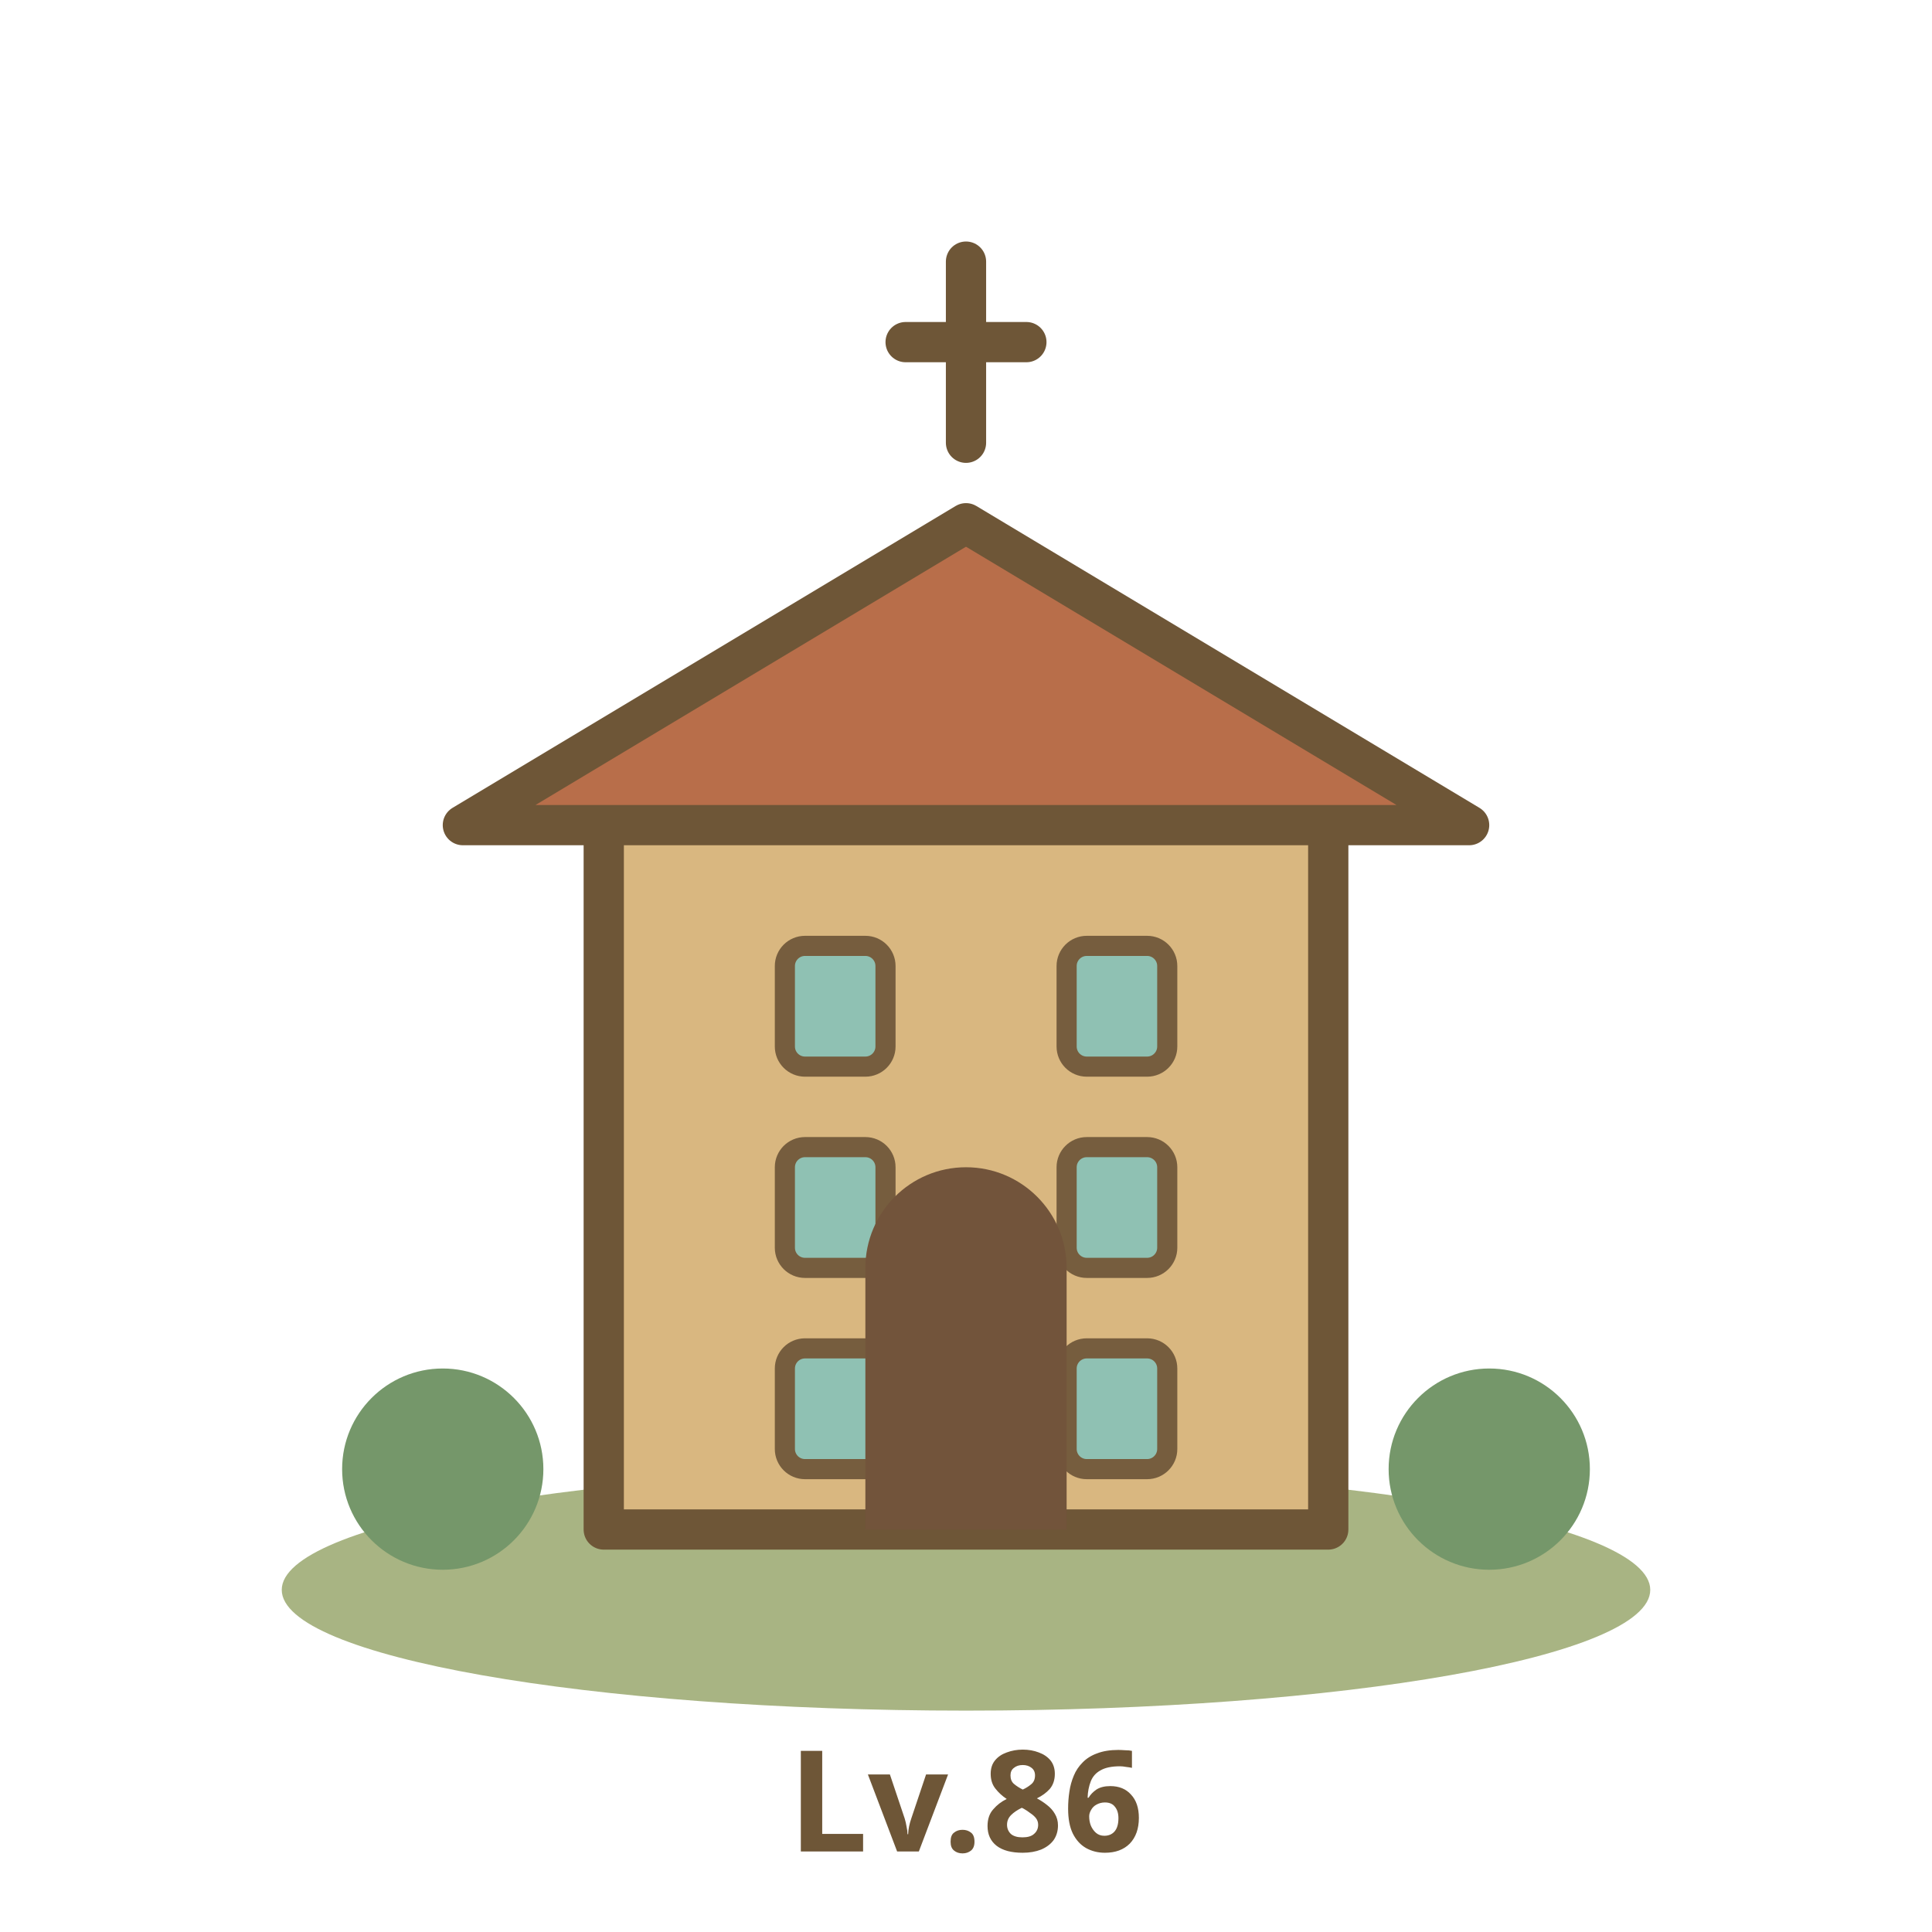
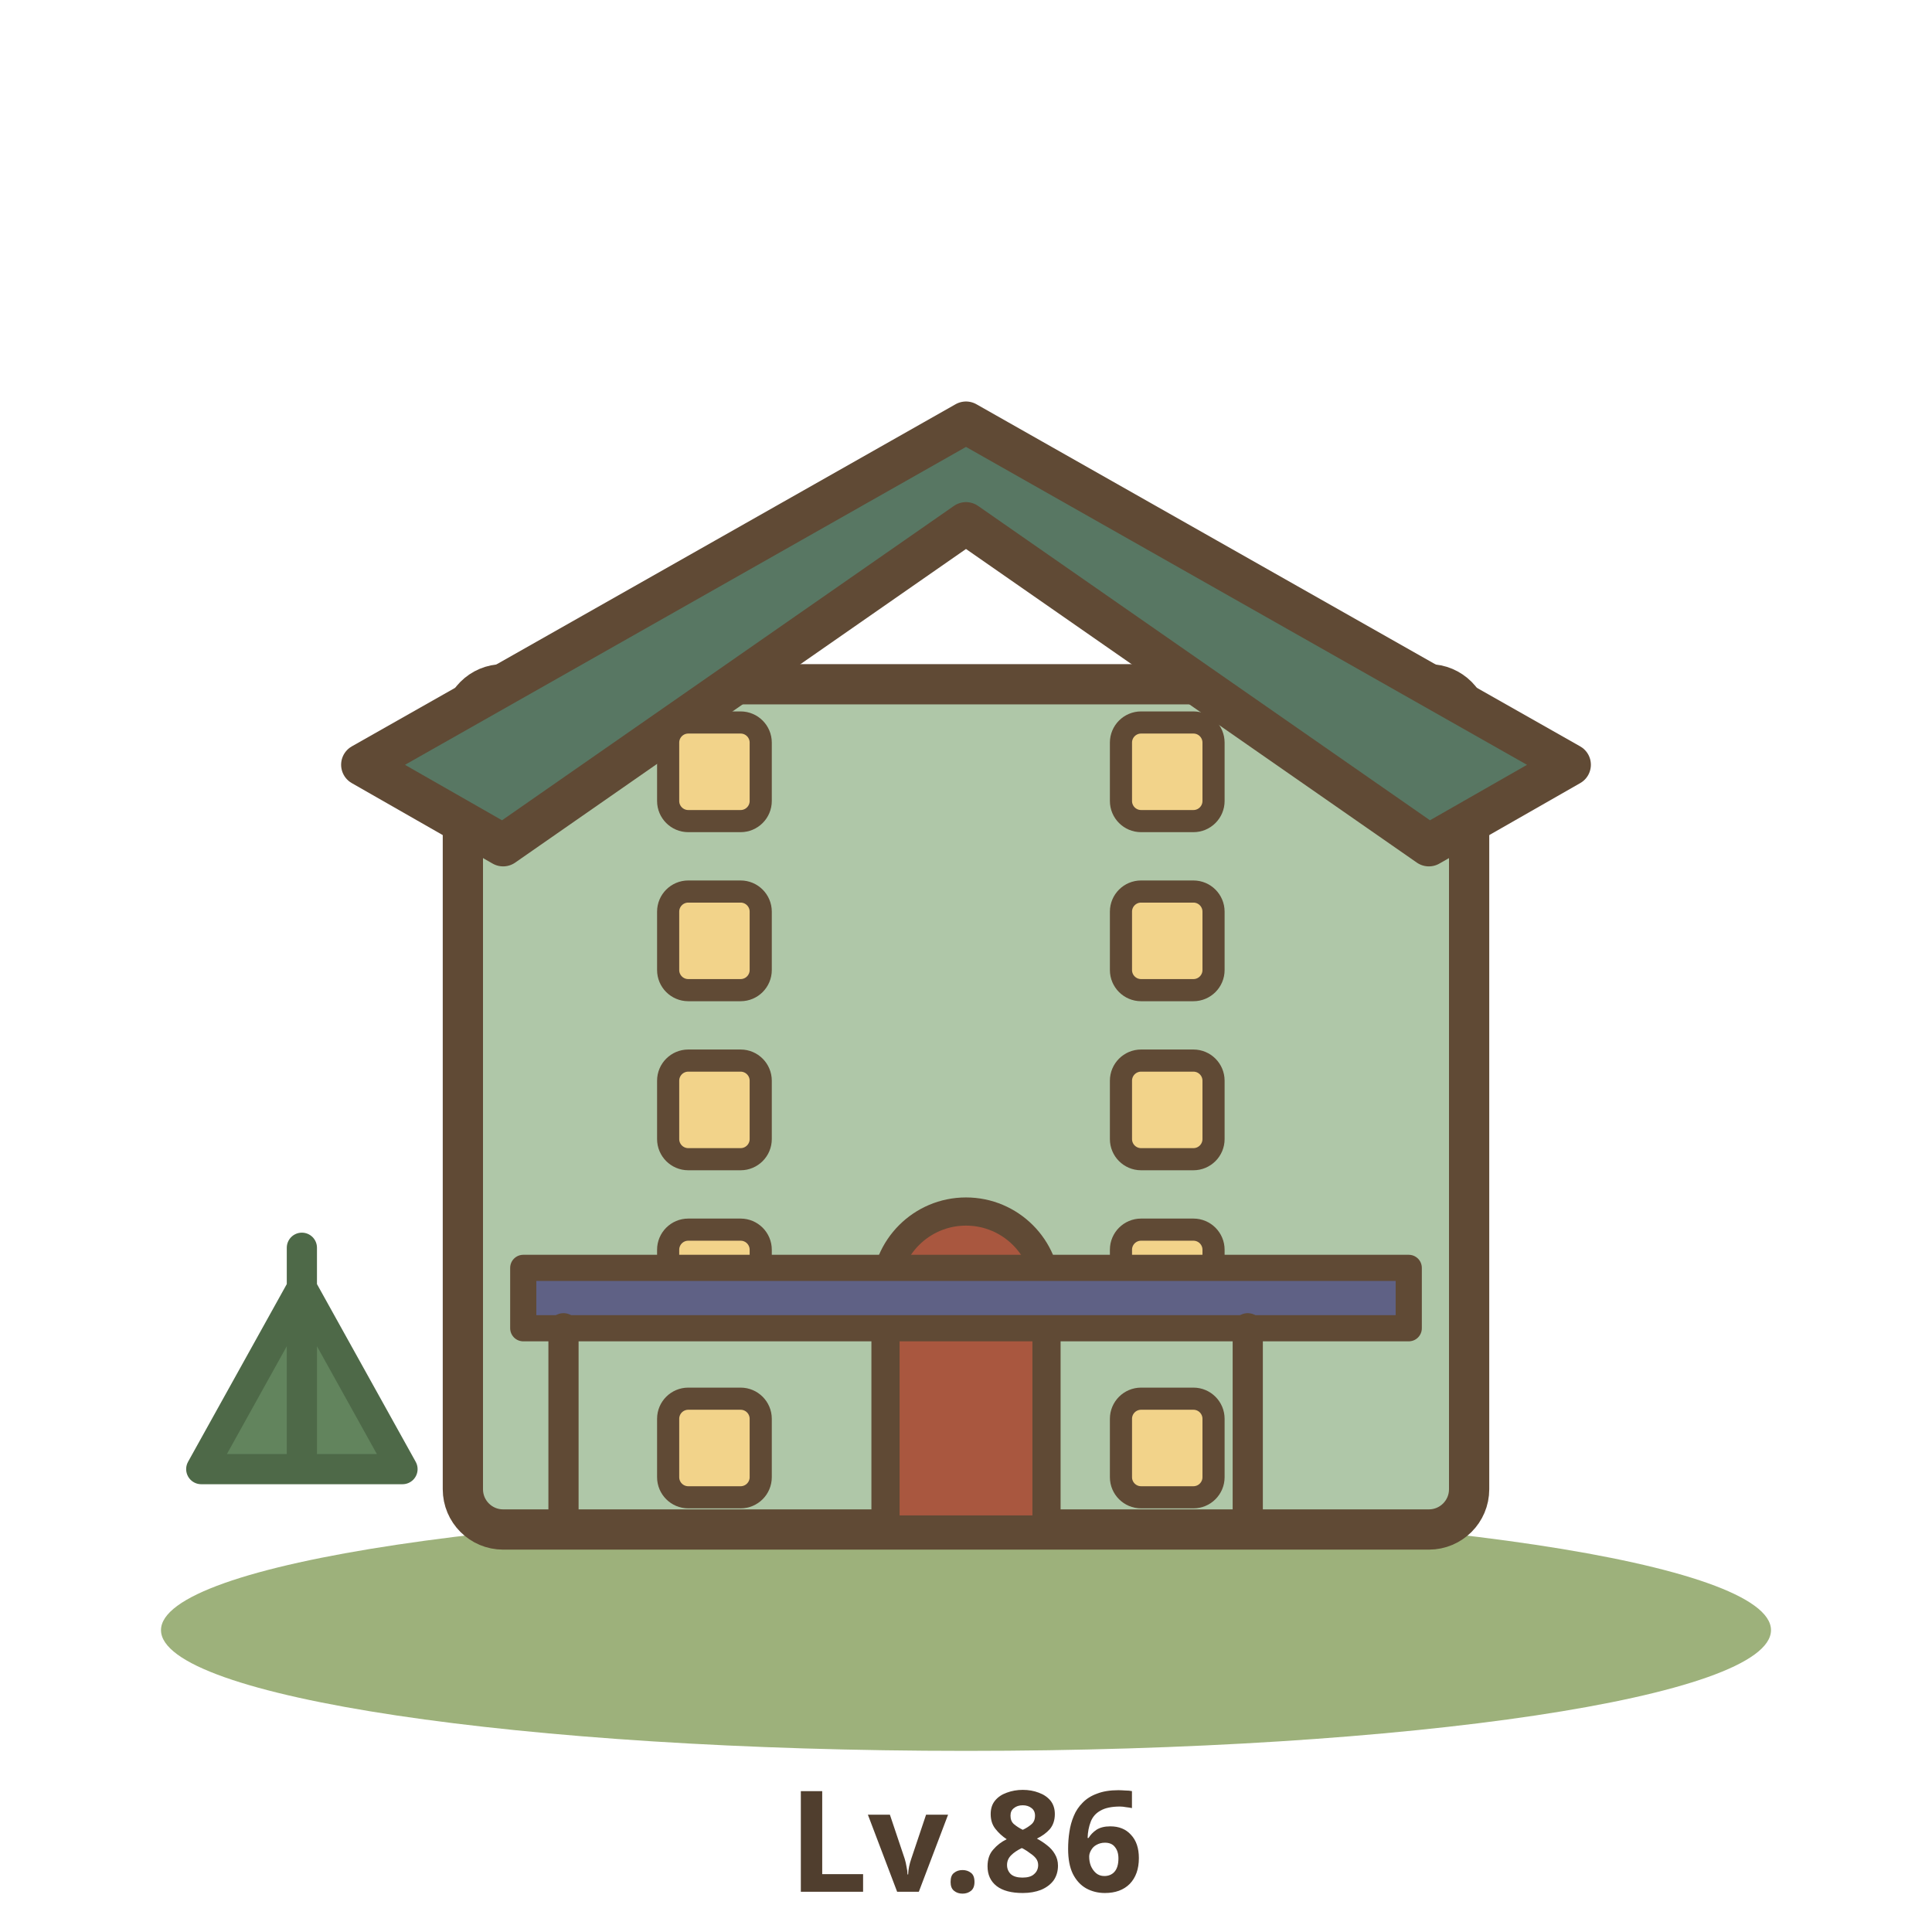
<svg xmlns="http://www.w3.org/2000/svg" width="96" height="96" viewBox="0 0 96 96">
  <g stroke-linecap="round" stroke-linejoin="round">
-     <ellipse cx="48" cy="79" rx="34" ry="6" fill="#A8B483" />
-     <path d="M30 40h36v36h-36Z" fill="#D9B780" stroke="#6E5637" stroke-width="2" />
-     <path d="M23 41 48 26 73 41Z" fill="#B86E4A" stroke="#6E5637" stroke-width="2" stroke-linejoin="round" />
-     <rect x="39" y="47" width="5" height="6" rx="1" fill="#8FC1B3" stroke="#765D3E" stroke-width="1" />
-     <rect x="53" y="47" width="5" height="6" rx="1" fill="#8FC1B3" stroke="#765D3E" stroke-width="1" />
-     <rect x="39" y="57" width="5" height="6" rx="1" fill="#8FC1B3" stroke="#765D3E" stroke-width="1" />
-     <rect x="53" y="57" width="5" height="6" rx="1" fill="#8FC1B3" stroke="#765D3E" stroke-width="1" />
-     <rect x="39" y="67" width="5" height="6" rx="1" fill="#8FC1B3" stroke="#765D3E" stroke-width="1" />
-     <rect x="53" y="67" width="5" height="6" rx="1" fill="#8FC1B3" stroke="#765D3E" stroke-width="1" />
-     <path d="M43 76V63a5 5 0 0 1 10 0v13" fill="#72543B" />
-     <circle cx="22" cy="73" r="5" fill="#75976A" />
-     <circle cx="74" cy="73" r="5" fill="#75976A" />
-     <path d="M48 22v-9m-3 4h6" stroke="#6E5637" stroke-width="2" stroke-linecap="round" />
-     <text x="48" y="92" text-anchor="middle" font-family="sans-serif" font-size="7" font-weight="700" fill="#6E5637">Lv.86</text>
+     <ellipse cx="48" cy="81" rx="40" ry="6" fill="#9DB17B" />
+     <rect x="23.0" y="34.0" width="50.0" height="42.0" rx="2" fill="#AFC7A8" stroke="#604A35" stroke-width="2" />
+     <path d="M18.0 38.0 L48 21.0 L78.0 38.0 L71.0 42.0 L48 26.0 L25.0 42.0 Z" fill="#587763" stroke="#604A35" stroke-width="2.1" />
+     <path d="M15.0 73V62m-5 11 5-9 5 9Z" fill="#62845D" stroke="#4E6948" stroke-width="1.5" />
+     <rect x="33.2" y="35.9" width="4.6" height="4.9" rx="1" fill="#F2D38A" stroke="#604A35" stroke-width="1.1" />
+     <rect x="55.7" y="35.9" width="4.6" height="4.9" rx="1" fill="#F2D38A" stroke="#604A35" stroke-width="1.1" />
+     <rect x="33.2" y="44.3" width="4.6" height="4.9" rx="1" fill="#F2D38A" stroke="#604A35" stroke-width="1.1" />
+     <rect x="55.7" y="44.3" width="4.6" height="4.9" rx="1" fill="#F2D38A" stroke="#604A35" stroke-width="1.1" />
+     <rect x="33.2" y="52.7" width="4.6" height="4.9" rx="1" fill="#F2D38A" stroke="#604A35" stroke-width="1.1" />
+     <rect x="55.7" y="52.7" width="4.6" height="4.9" rx="1" fill="#F2D38A" stroke="#604A35" stroke-width="1.1" />
+     <rect x="33.2" y="61.1" width="4.6" height="4.9" rx="1" fill="#F2D38A" stroke="#604A35" stroke-width="1.1" />
+     <rect x="55.7" y="61.1" width="4.6" height="4.9" rx="1" fill="#F2D38A" stroke="#604A35" stroke-width="1.1" />
+     <rect x="33.2" y="69.5" width="4.6" height="4.9" rx="1" fill="#F2D38A" stroke="#604A35" stroke-width="1.1" />
+     <rect x="55.7" y="69.5" width="4.6" height="4.9" rx="1" fill="#F2D38A" stroke="#604A35" stroke-width="1.1" />
+     <path d="M44 76v-11.8a4 4 0 0 1 8 0v11.8Z" fill="#A9573F" stroke="#604A35" stroke-width="1.4" />
+     <path d="M26.0 63h44.0v3h-44.0Z" fill="#5F6185" stroke="#604A35" stroke-width="1.3" />
+     <path d="M28.0 66v9m34.0 -9v9" stroke="#604A35" stroke-width="1.5" />
+     <text x="48" y="94" text-anchor="middle" font-family="sans-serif" font-size="7" font-weight="700" fill="#503E2E">Lv.86</text>
  </g>
</svg>
